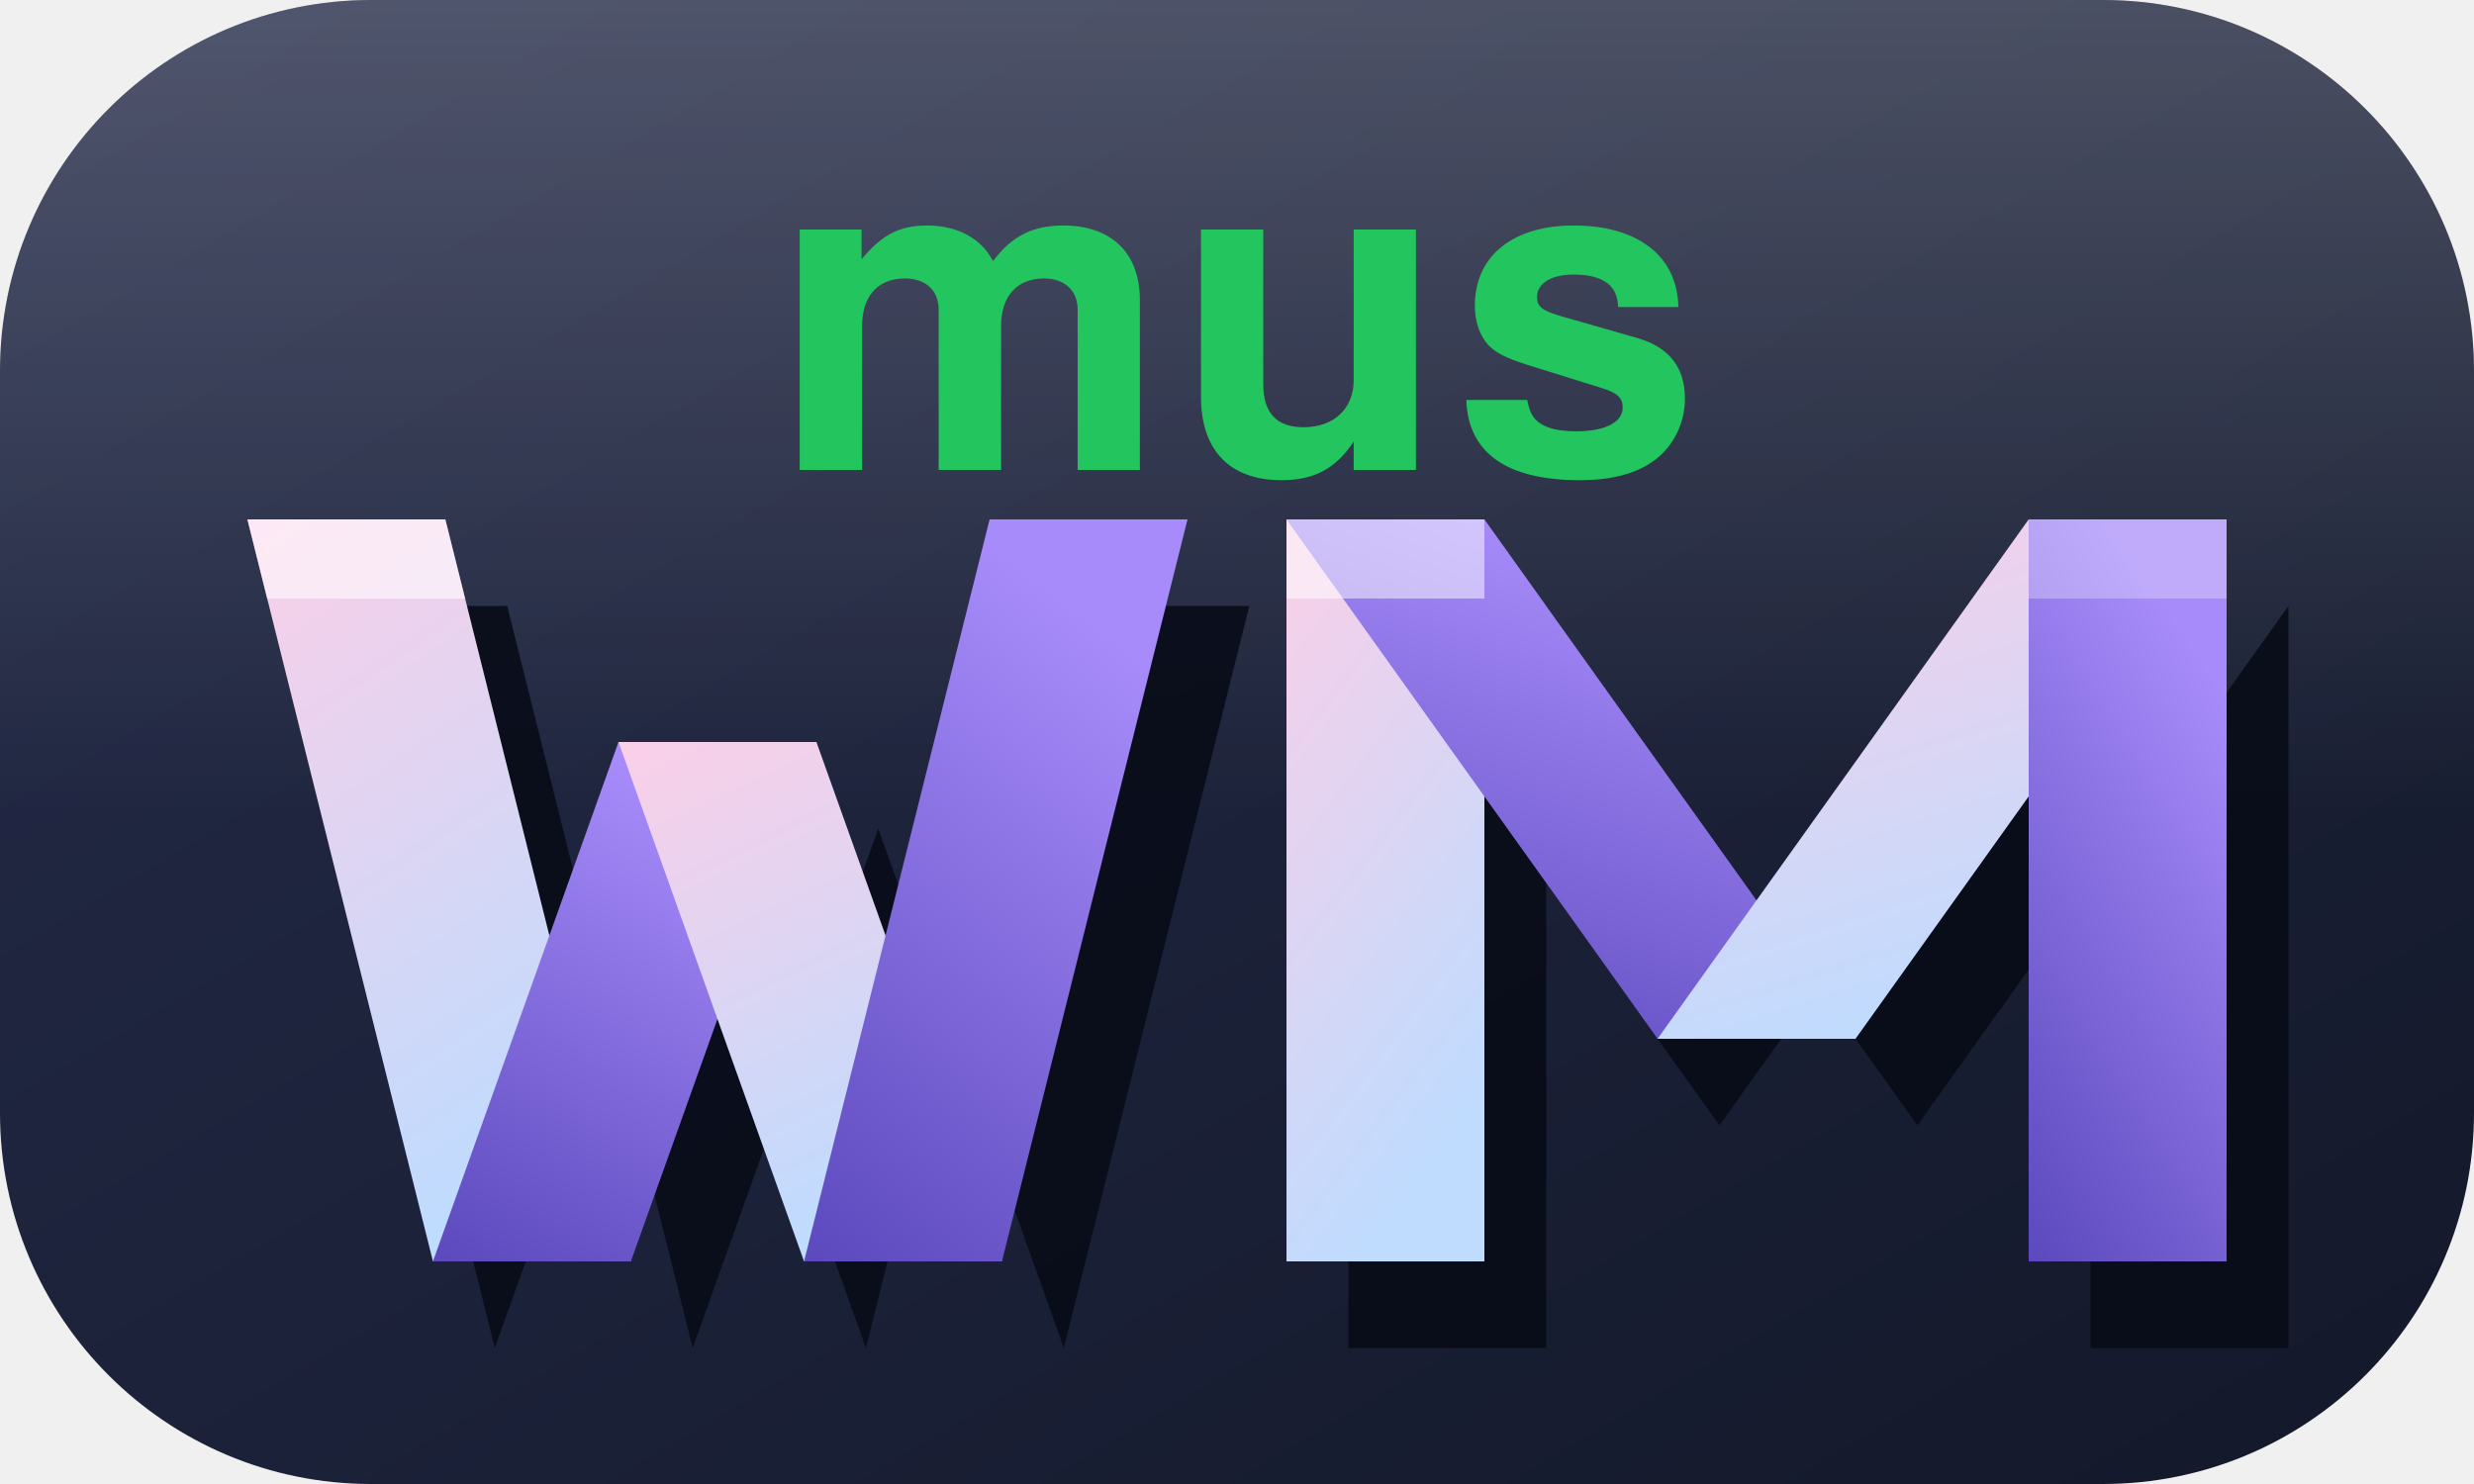
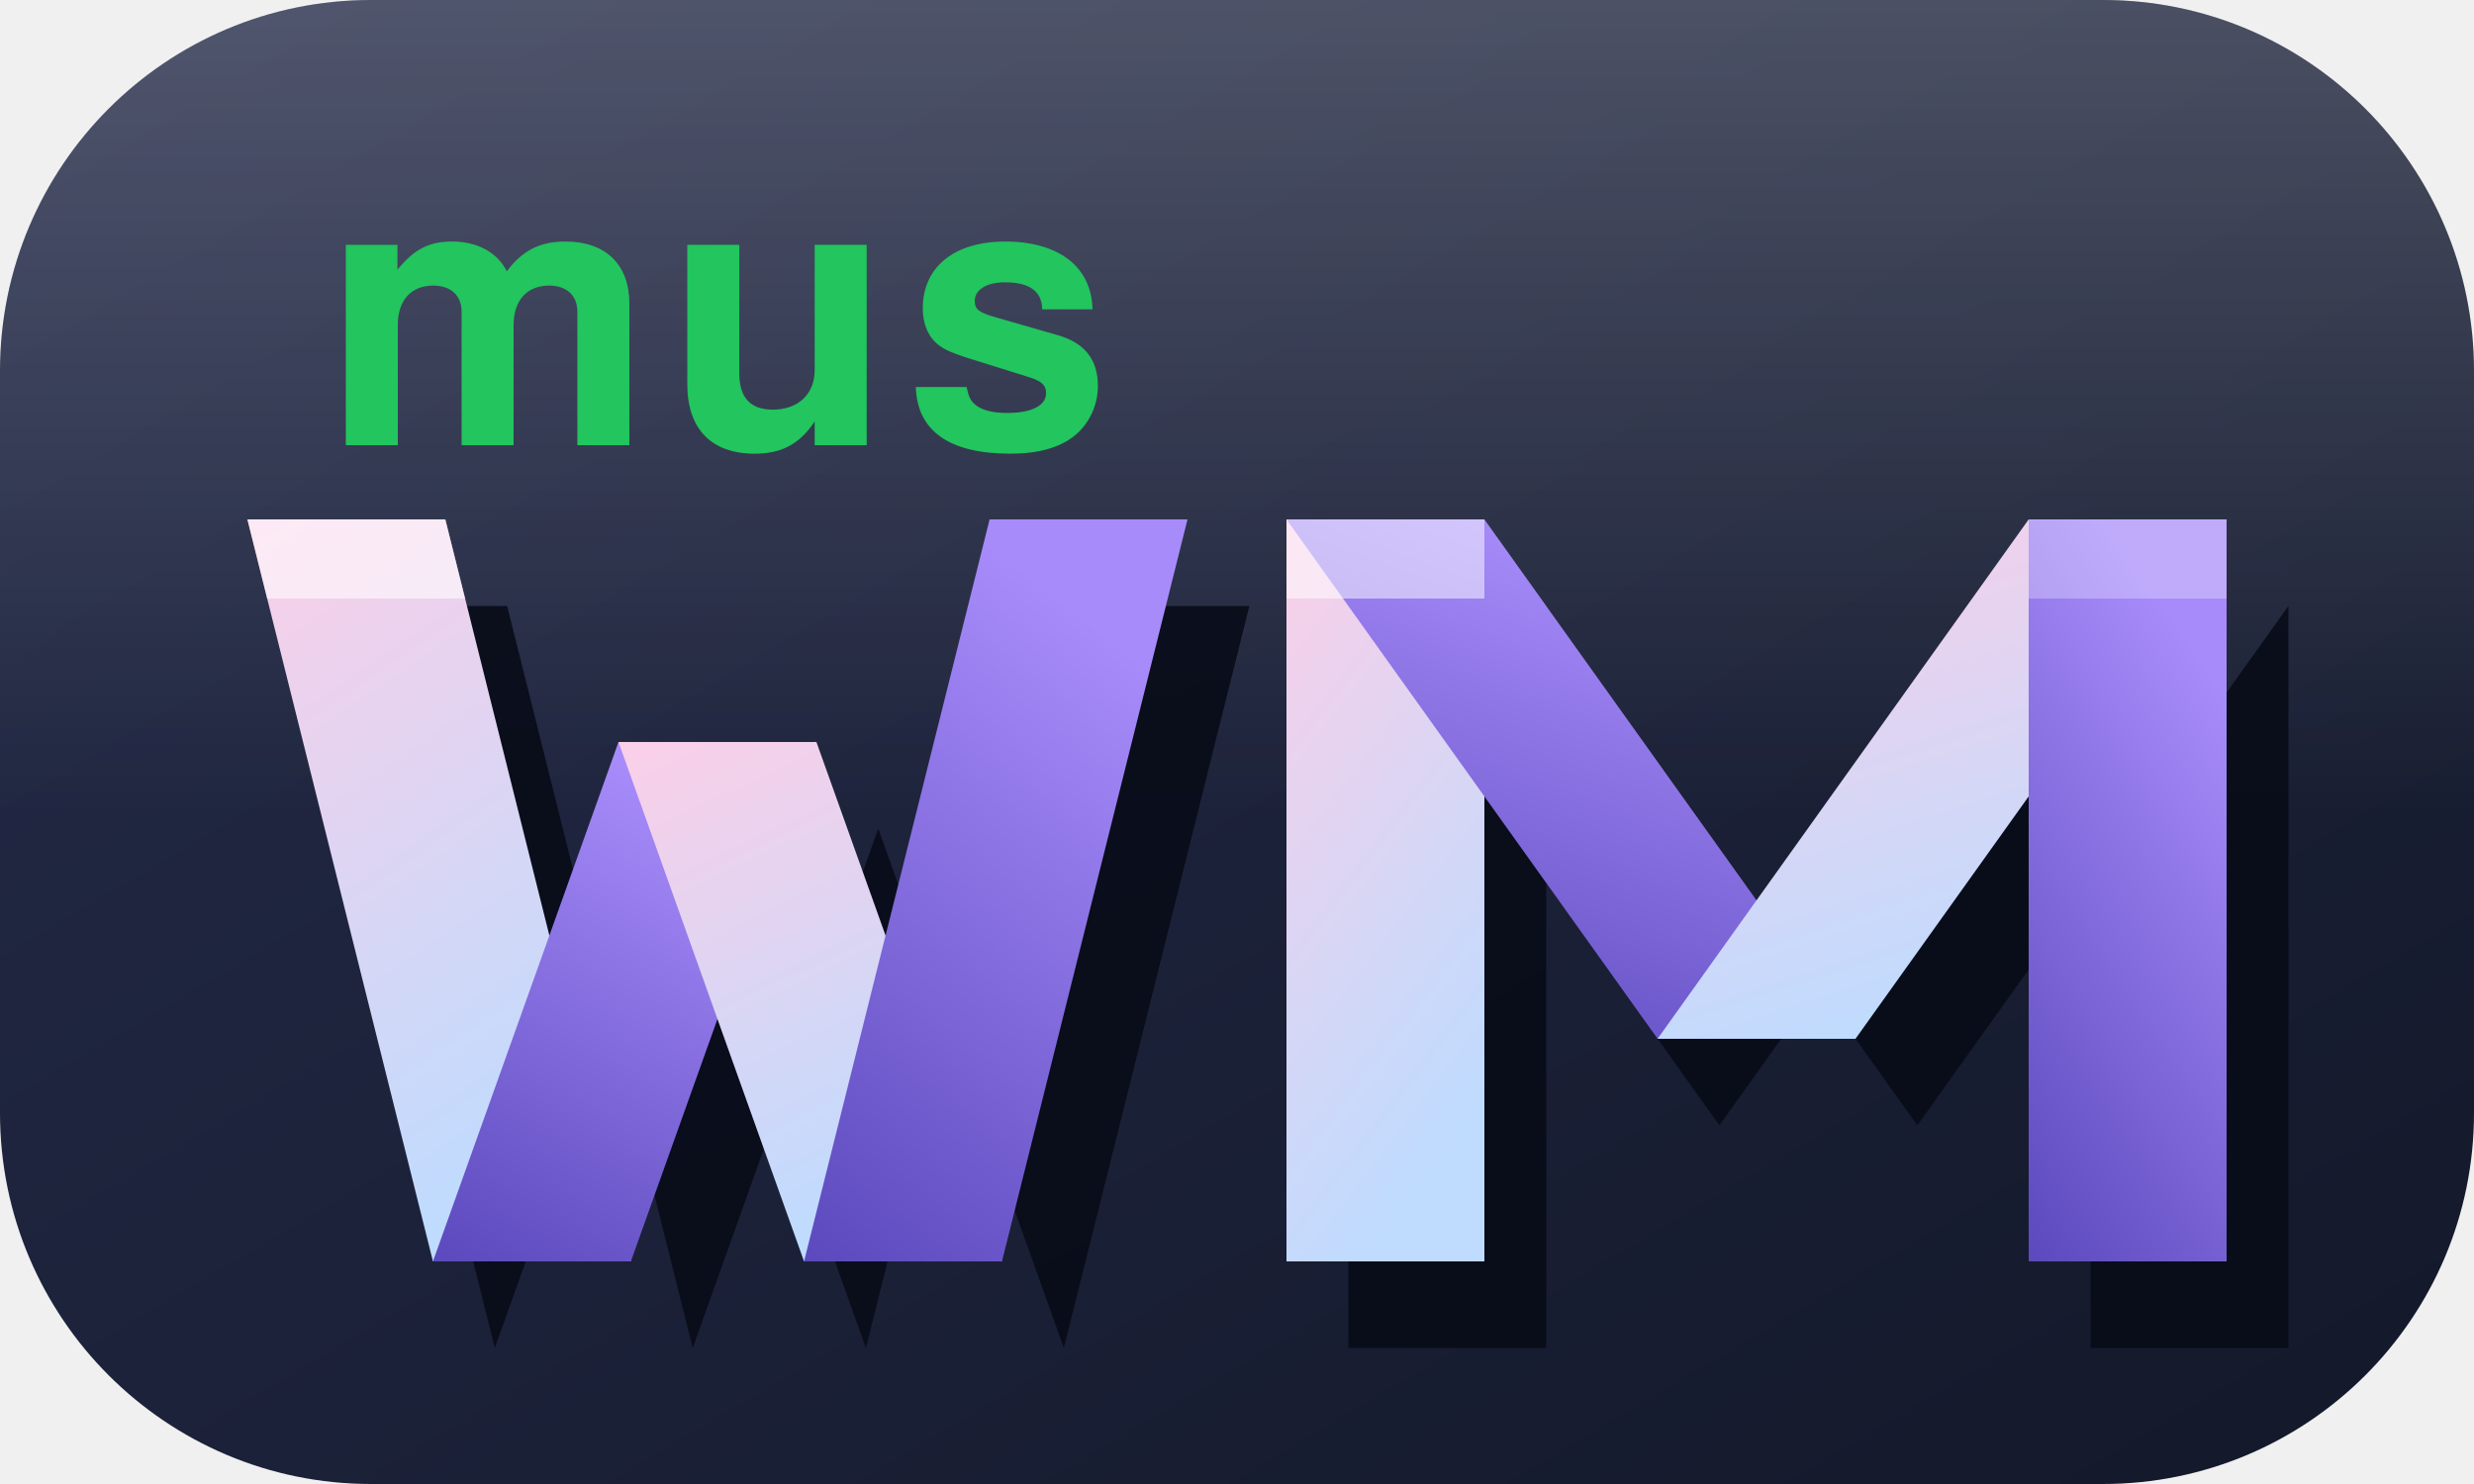
<svg xmlns="http://www.w3.org/2000/svg" viewBox="0 0 200 120" width="200" height="120" role="img" aria-labelledby="t d">
  <defs>
    <linearGradient id="tile" x1="0" y1="0" x2="1" y2="1">
      <stop offset="0" stop-color="#252c4a" />
      <stop offset="1" stop-color="#131829" />
    </linearGradient>
    <linearGradient id="lit" x1="0" y1="0" x2=".35" y2="1">
      <stop offset="0" stop-color="#fbcfe8" />
      <stop offset="1" stop-color="#bfdbfe" />
    </linearGradient>
    <linearGradient id="shade" x1="0" y1="1" x2=".4" y2="0">
      <stop offset="0" stop-color="#5b49bd" />
      <stop offset="1" stop-color="#a78bfa" />
    </linearGradient>
    <linearGradient id="gloss" x1="0" y1="0" x2="0" y2="1">
      <stop offset="0" stop-color="#ffffff" stop-opacity=".2" />
      <stop offset=".55" stop-color="#ffffff" stop-opacity="0" />
    </linearGradient>
  </defs>
  <rect width="200" height="120" rx="30" fill="url(#tile)" />
  <rect width="200" height="120" rx="30" fill="url(#gloss)" />
  <path transform="translate(5,7)" fill="#080c18" fill-opacity=".9" d="M20 42 L36 42 L51 102 L35 102 Z            M35 102 L51 102 L66 60 L50 60 Z            M50 60 L66 60 L81 102 L65 102 Z            M65 102 L81 102 L96 42 L80 42 Z            M104 42 L120 42 L120 102 L104 102 Z            M104 42 L120 42 L150 84 L134 84 Z            M134 84 L150 84 L180 42 L164 42 Z            M164 42 L180 42 L180 102 L164 102 Z" />
  <path d="M20 42 L36 42 L51 102 L35 102 Z" fill="url(#lit)" />
  <path d="M35 102 L51 102 L66 60 L50 60 Z" fill="url(#shade)" />
  <path d="M50 60 L66 60 L81 102 L65 102 Z" fill="url(#lit)" />
  <path d="M65 102 L81 102 L96 42 L80 42 Z" fill="url(#shade)" />
  <path d="M104 42 L120 42 L120 102 L104 102 Z" fill="url(#lit)" />
  <path d="M104 42 L120 42 L150 84 L134 84 Z" fill="url(#shade)" />
  <path d="M134 84 L150 84 L180 42 L164 42 Z" fill="url(#lit)" />
  <path d="M164 42 L180 42 L180 102 L164 102 Z" fill="url(#shade)" />
  <path d="M20 42 L36 42 L37.6 48.4 L21.6 48.4 Z" fill="#ffffff" fill-opacity=".55" />
  <path d="M104 42 L120 42 L120 48.4 L104 48.4 Z" fill="#ffffff" fill-opacity=".5" />
  <path d="M164 42 L180 42 L180 48.4 L164 48.4 Z" fill="#ffffff" fill-opacity=".28" />
-   <text x="100" y="38" text-anchor="middle" font-family="'Segoe UI', system-ui, -apple-system, Helvetica, Arial, sans-serif" font-size="36" font-weight="700" letter-spacing=".5" fill="#22c55e">mus</text>
+   <text x="58" y="36" text-anchor="middle" font-family="'Segoe UI', system-ui, -apple-system, Helvetica, Arial, sans-serif" font-size="30" font-weight="700" letter-spacing="1" fill="#22c55e">mus</text>
</svg>
